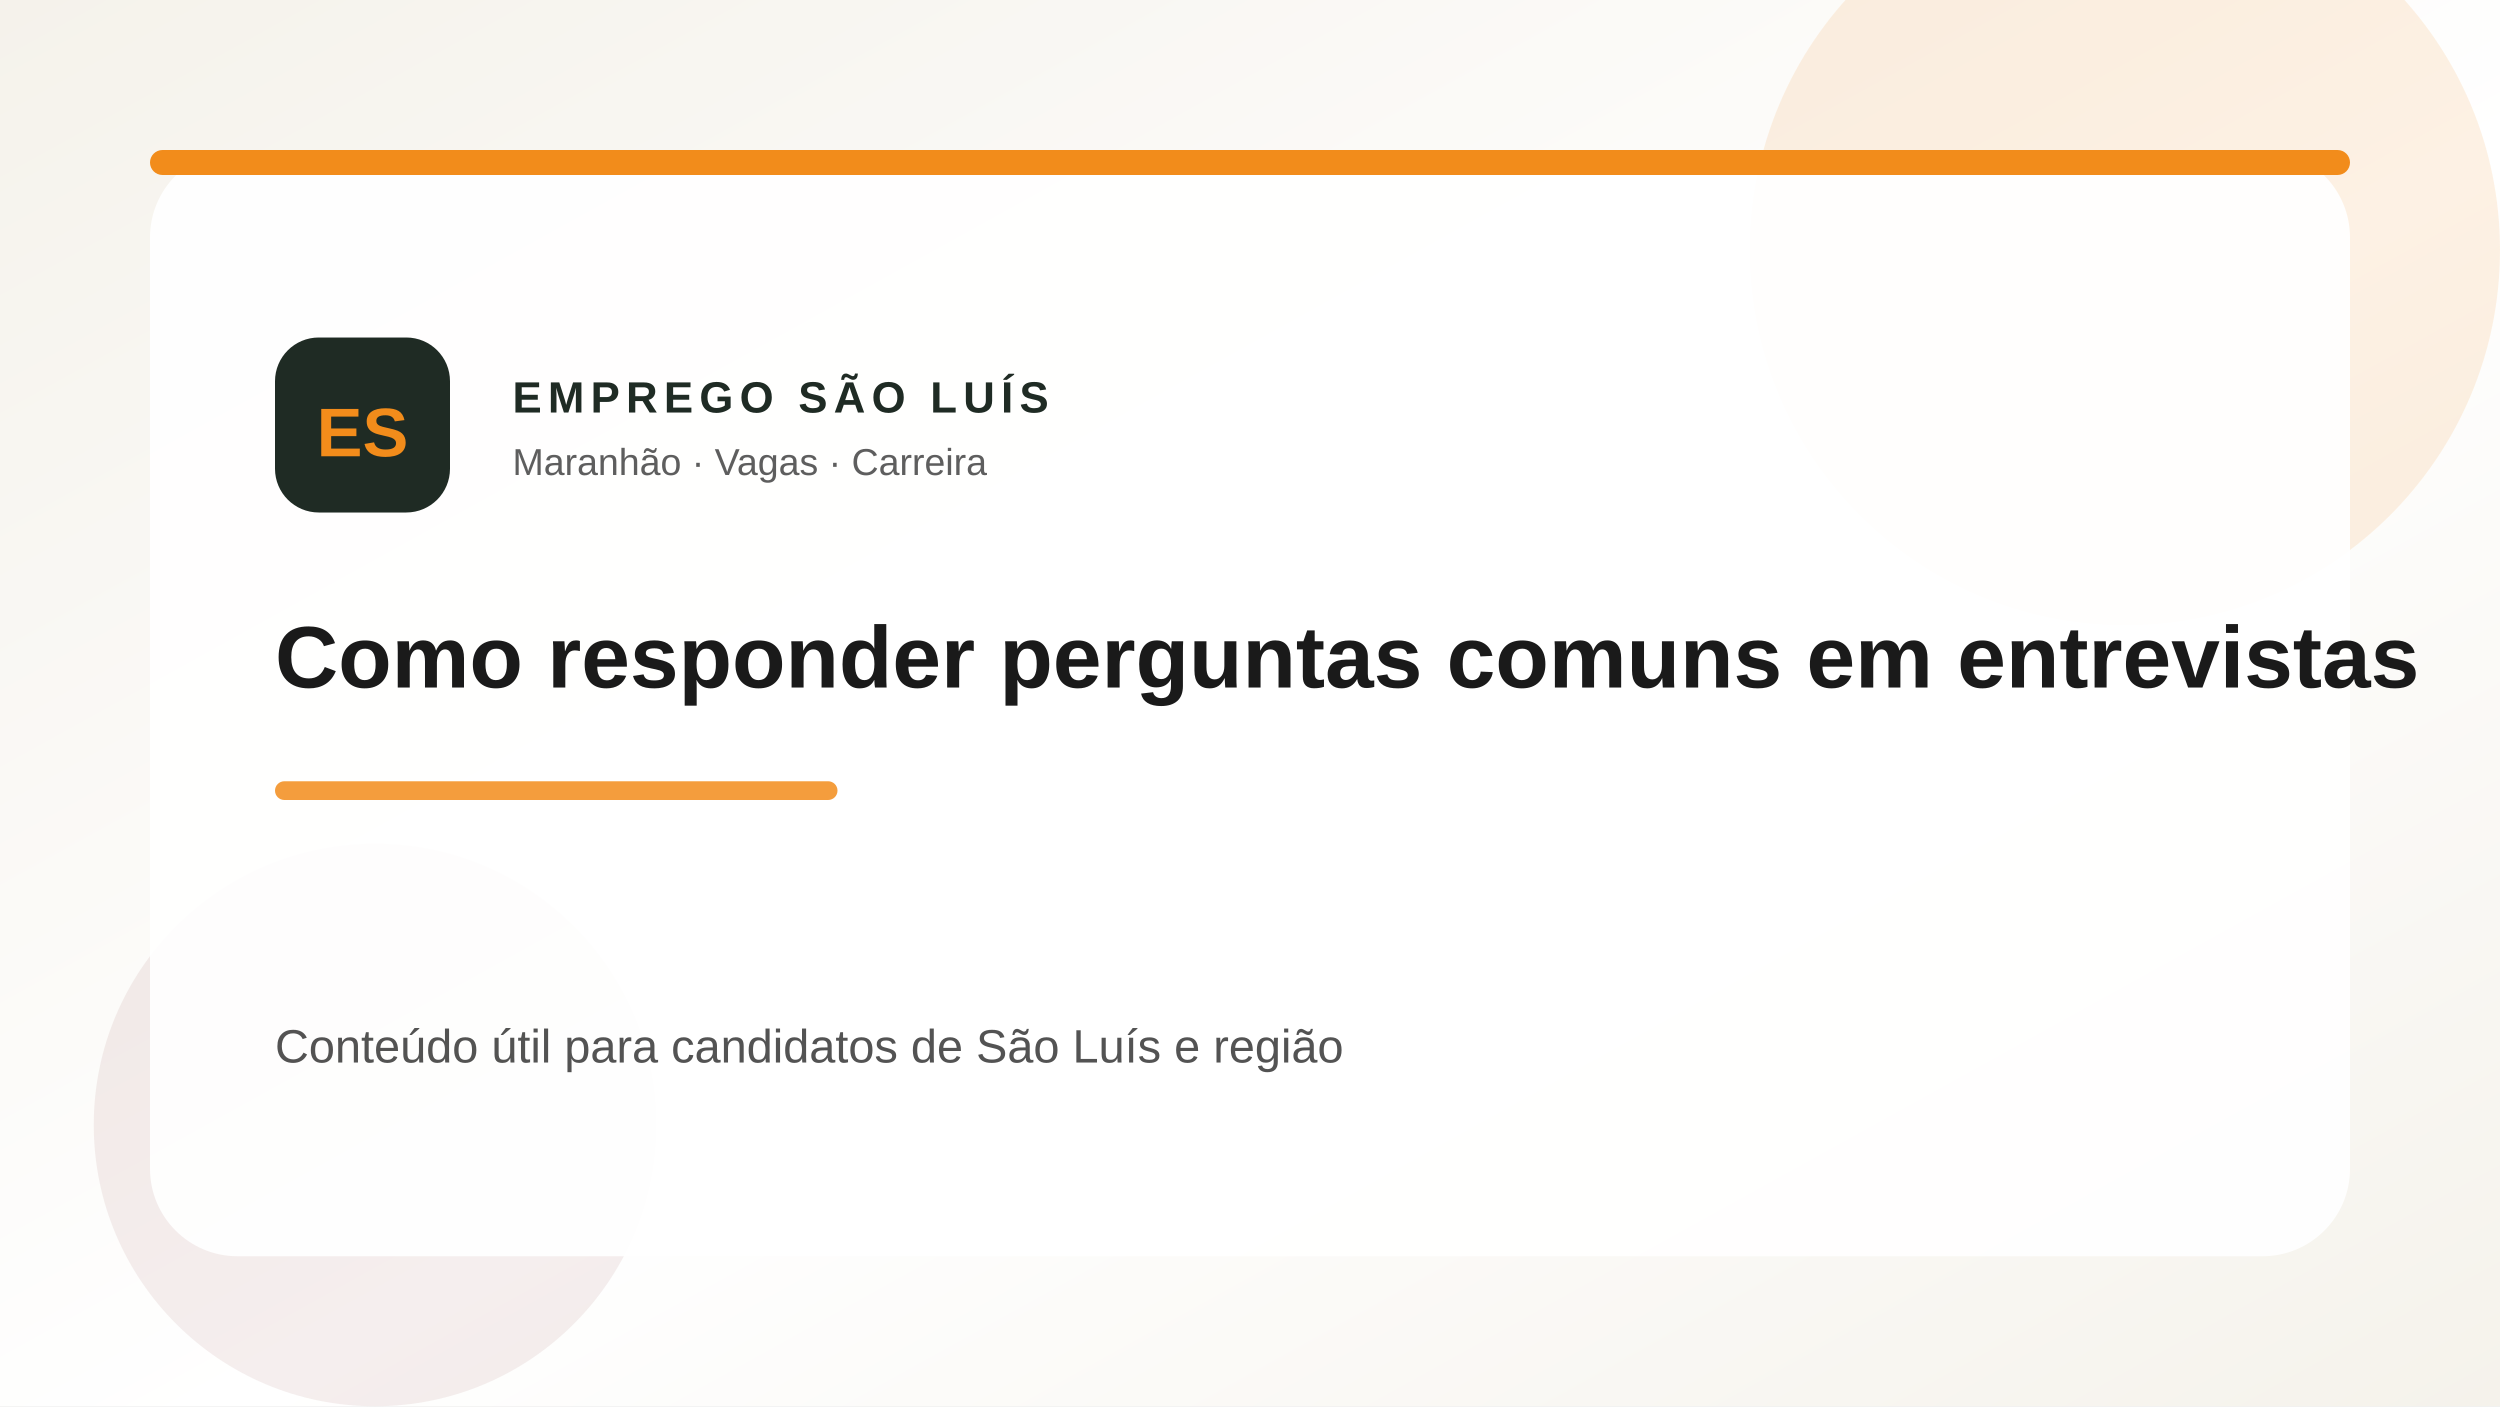
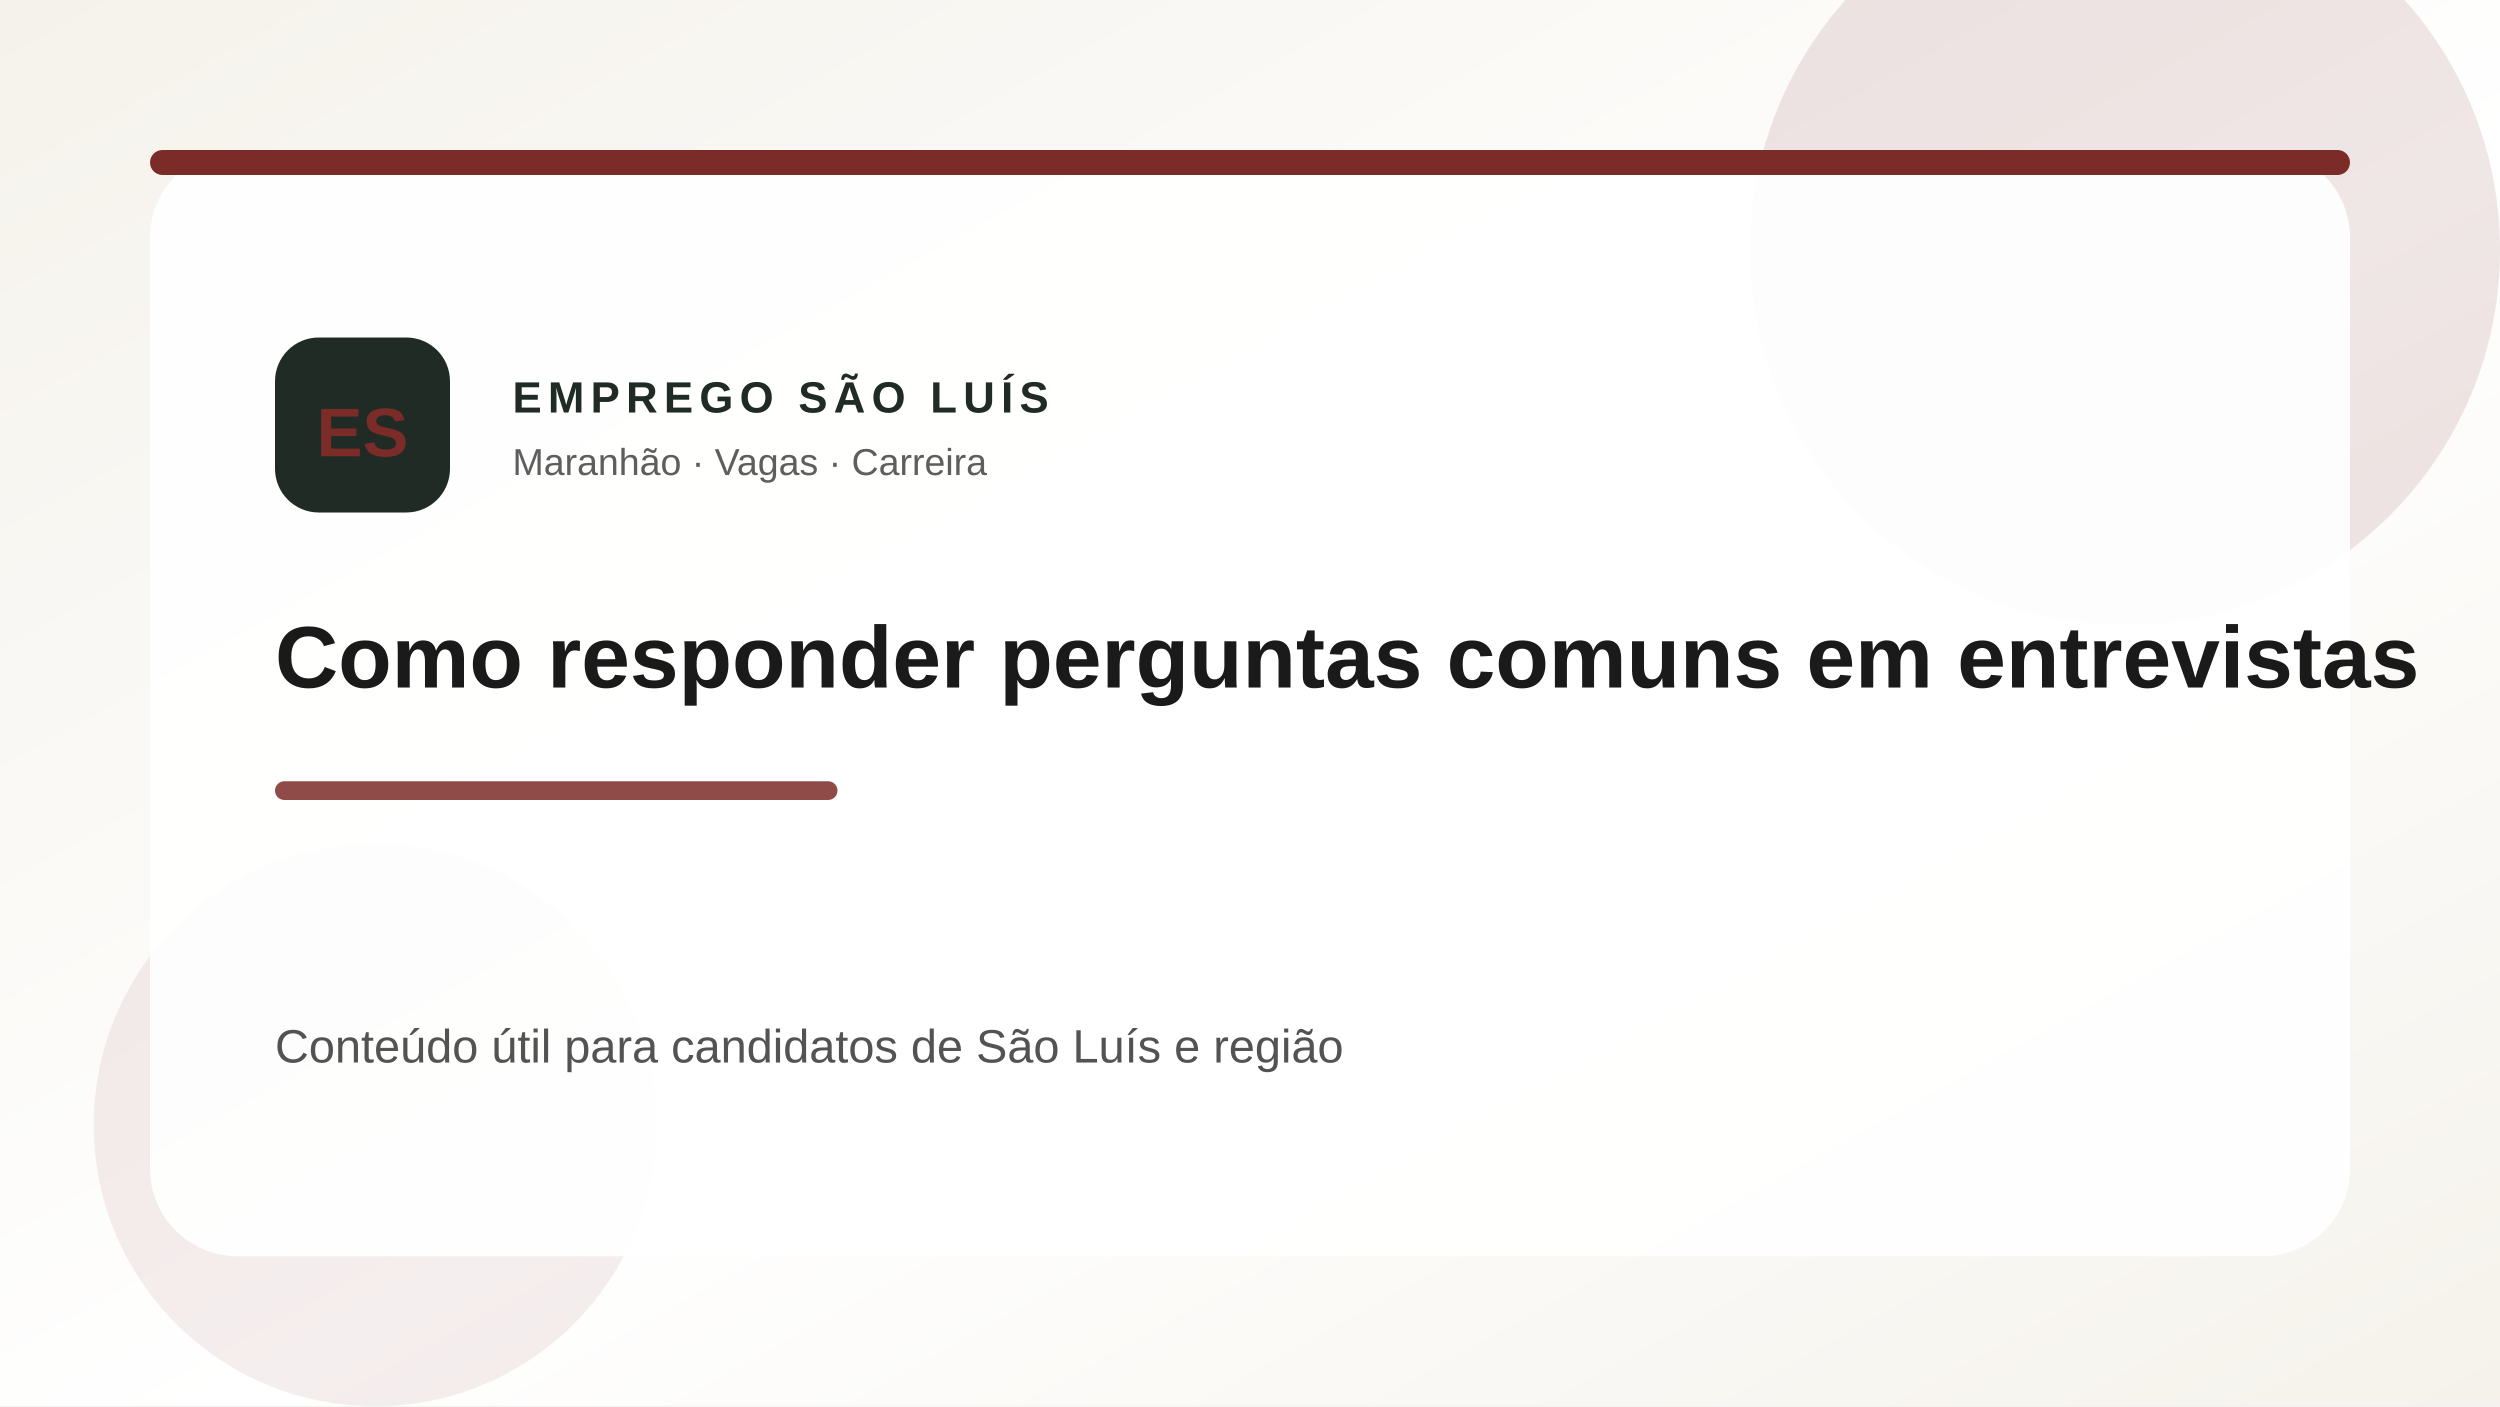
<svg xmlns="http://www.w3.org/2000/svg" width="800" height="450" viewBox="0 0 800 450" role="img" aria-label="Capa: Como responder perguntas comuns em entrevistas">
  <defs>
    <linearGradient id="bg-como-responder-perguntas-comuns-em-entrevistas" x1="0%" y1="0%" x2="100%" y2="100%">
      <stop offset="0%" stop-color="#F5F2EB" />
      <stop offset="55%" stop-color="#FFFFFF" />
      <stop offset="100%" stop-color="#F5F2EB" />
    </linearGradient>
  </defs>
  <rect width="800" height="450" fill="url(#bg-como-responder-perguntas-comuns-em-entrevistas)" />
-   <circle cx="680" cy="80" r="120" fill="#F28C1B" opacity="0.12" />
+   <circle cx="680" cy="80" r="120" fill="#7B2C28" opacity="0.12" />
  <circle cx="120" cy="360" r="90" fill="#7B2C28" opacity="0.08" />
  <rect x="48" y="48" width="704" height="354" rx="28" fill="#FFFFFF" opacity="0.92" />
-   <rect x="48" y="48" width="704" height="8" rx="4" fill="#F28C1B" />
+   <rect x="48" y="48" width="704" height="8" rx="4" fill="#7B2C28" />
  <g transform="translate(88,108)">
    <rect x="0" y="0" width="56" height="56" rx="14" fill="#1F2B24" />
-     <text x="28" y="38" text-anchor="middle" font-family="Segoe UI, Arial, sans-serif" font-size="22" font-weight="700" fill="#F28C1B">ES</text>
+     <text x="28" y="38" text-anchor="middle" font-family="Segoe UI, Arial, sans-serif" font-size="22" font-weight="700" fill="#7B2C28">ES</text>
    <text x="76" y="24" font-family="Segoe UI, Arial, sans-serif" font-size="14" font-weight="700" fill="#1F2B24" letter-spacing="2">EMPREGO SÃO LUÍS</text>
    <text x="76" y="44" font-family="Segoe UI, Arial, sans-serif" font-size="12" fill="#1A1A1A" opacity="0.7">Maranhão · Vagas · Carreira</text>
  </g>
  <text x="88" y="220" font-family="Segoe UI, Arial, sans-serif" font-size="28" font-weight="700" fill="#1A1A1A">
    Como responder perguntas comuns em entrevistas
  </text>
-   <rect x="88" y="250" width="180" height="6" rx="3" fill="#F28C1B" opacity="0.85" />
+   <rect x="88" y="250" width="180" height="6" rx="3" fill="#7B2C28" opacity="0.85" />
  <text x="88" y="340" font-family="Segoe UI, Arial, sans-serif" font-size="15" fill="#1A1A1A" opacity="0.75">Conteúdo útil para candidatos de São Luís e região</text>
</svg>
